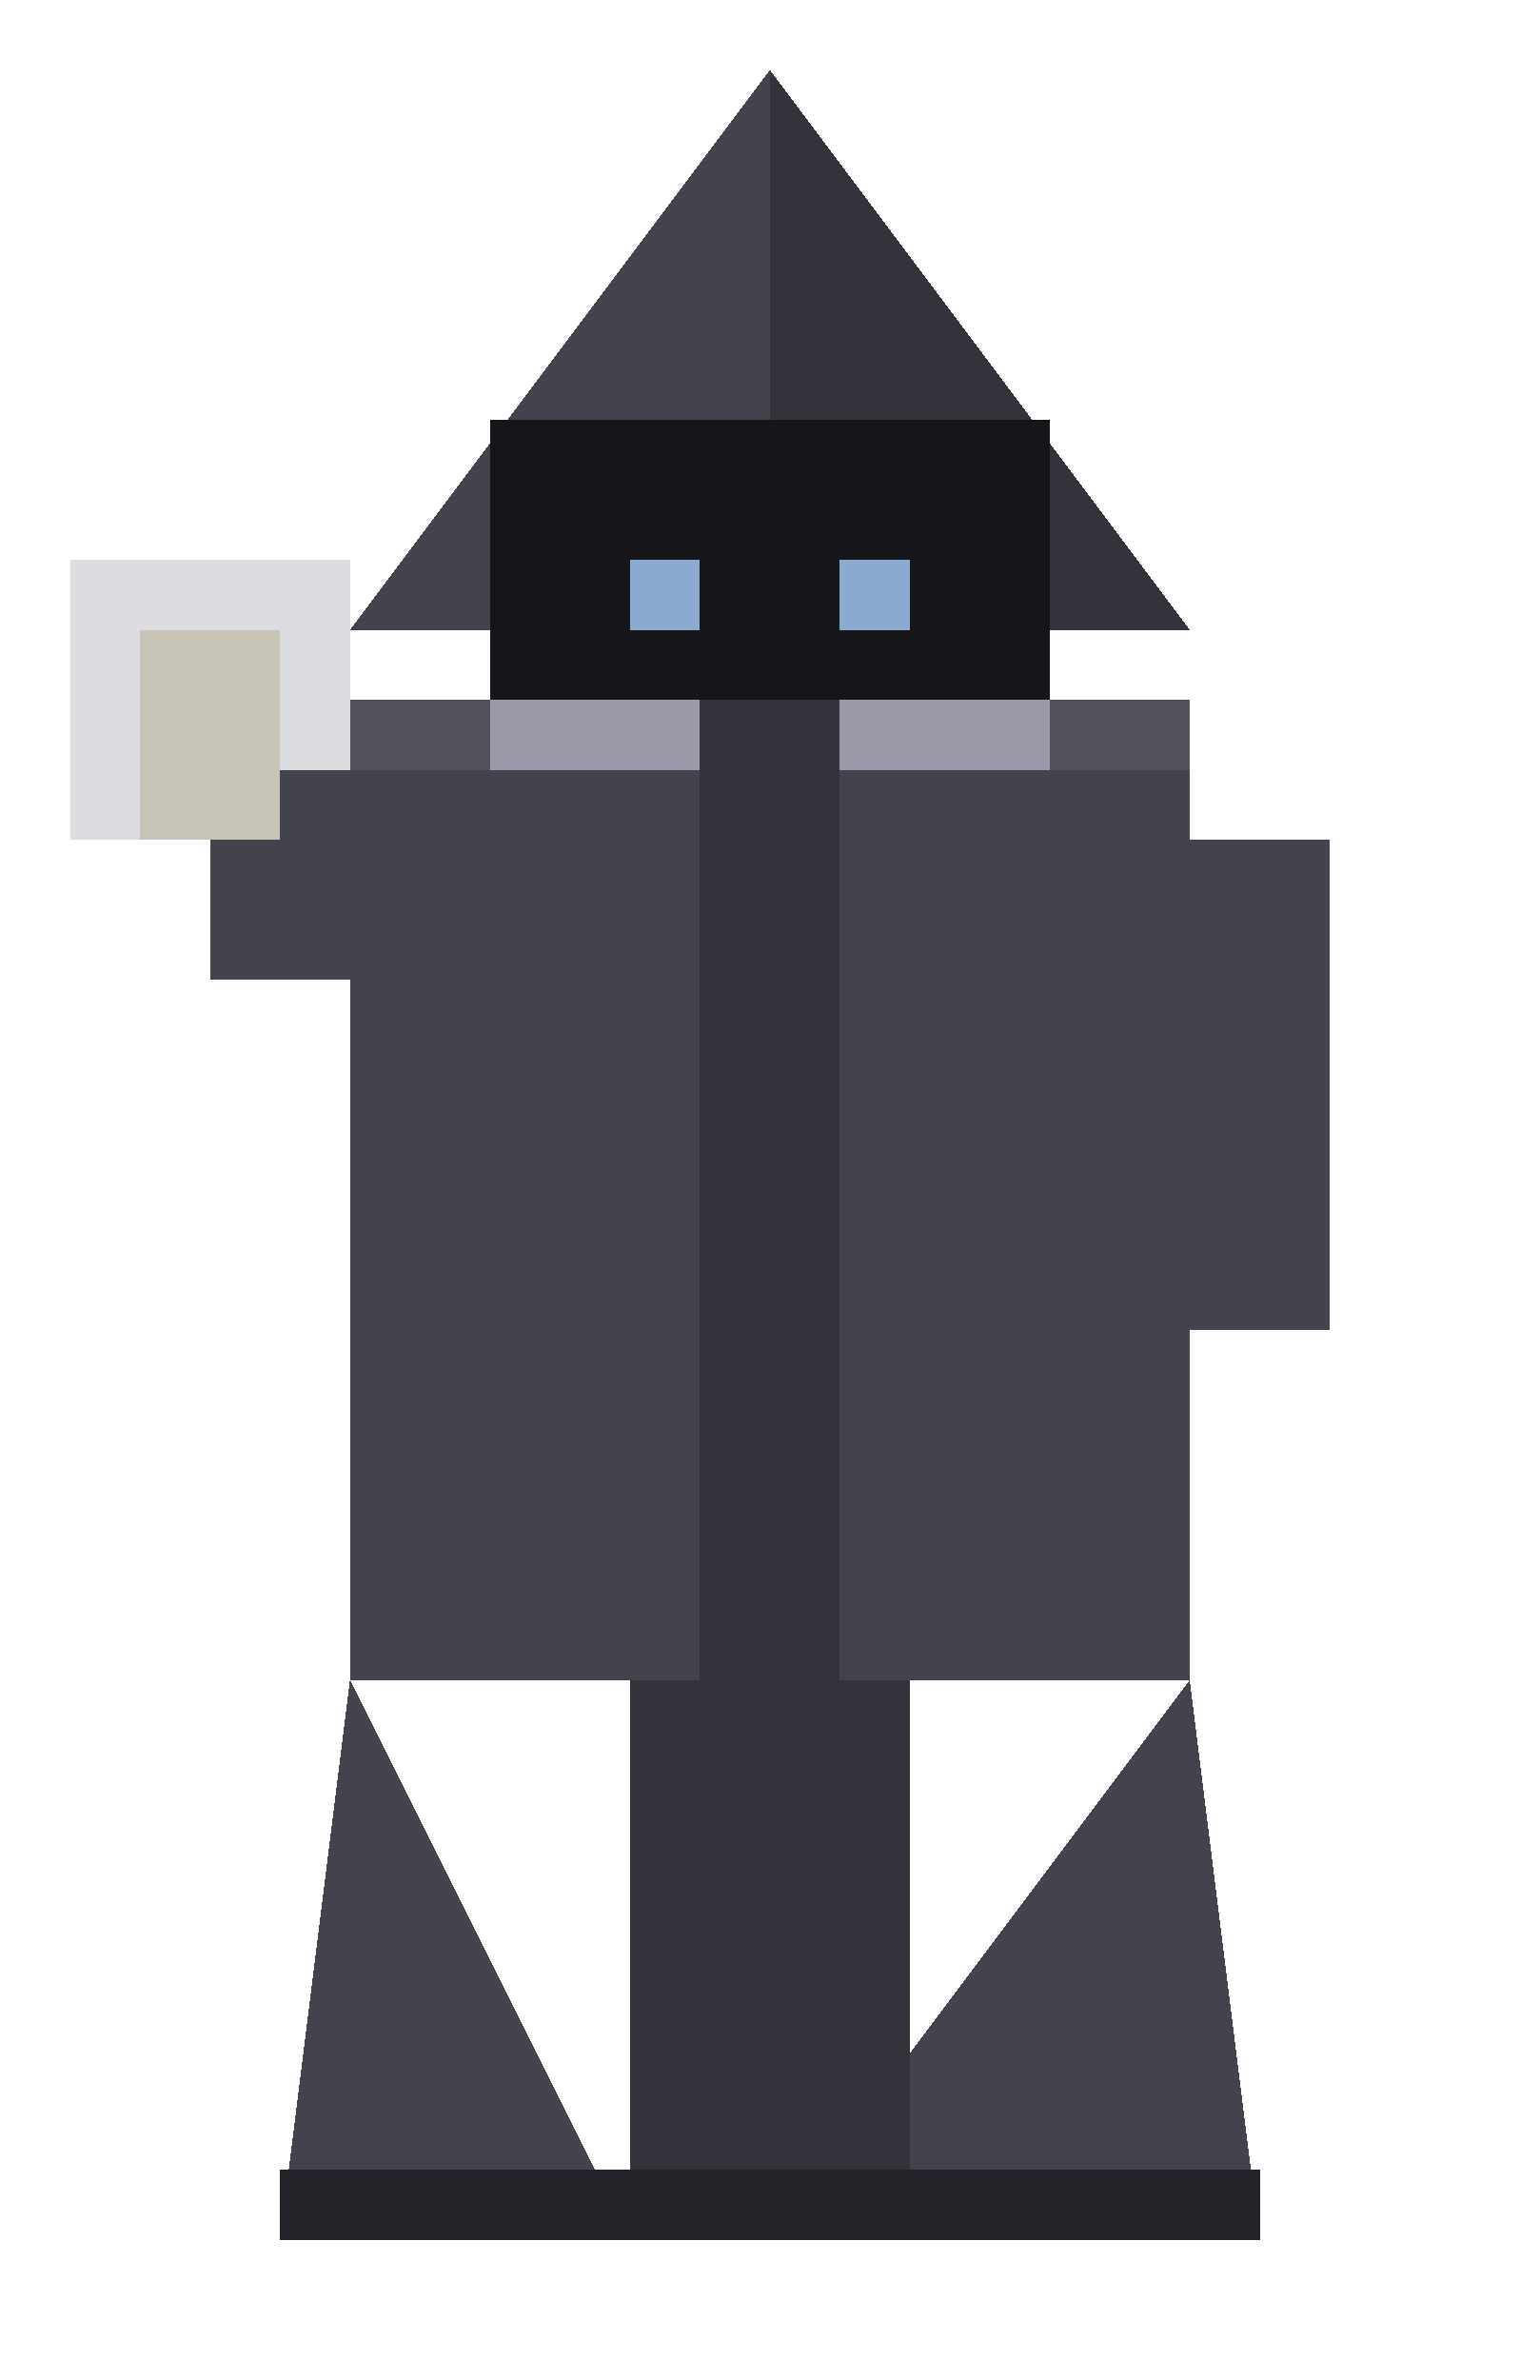
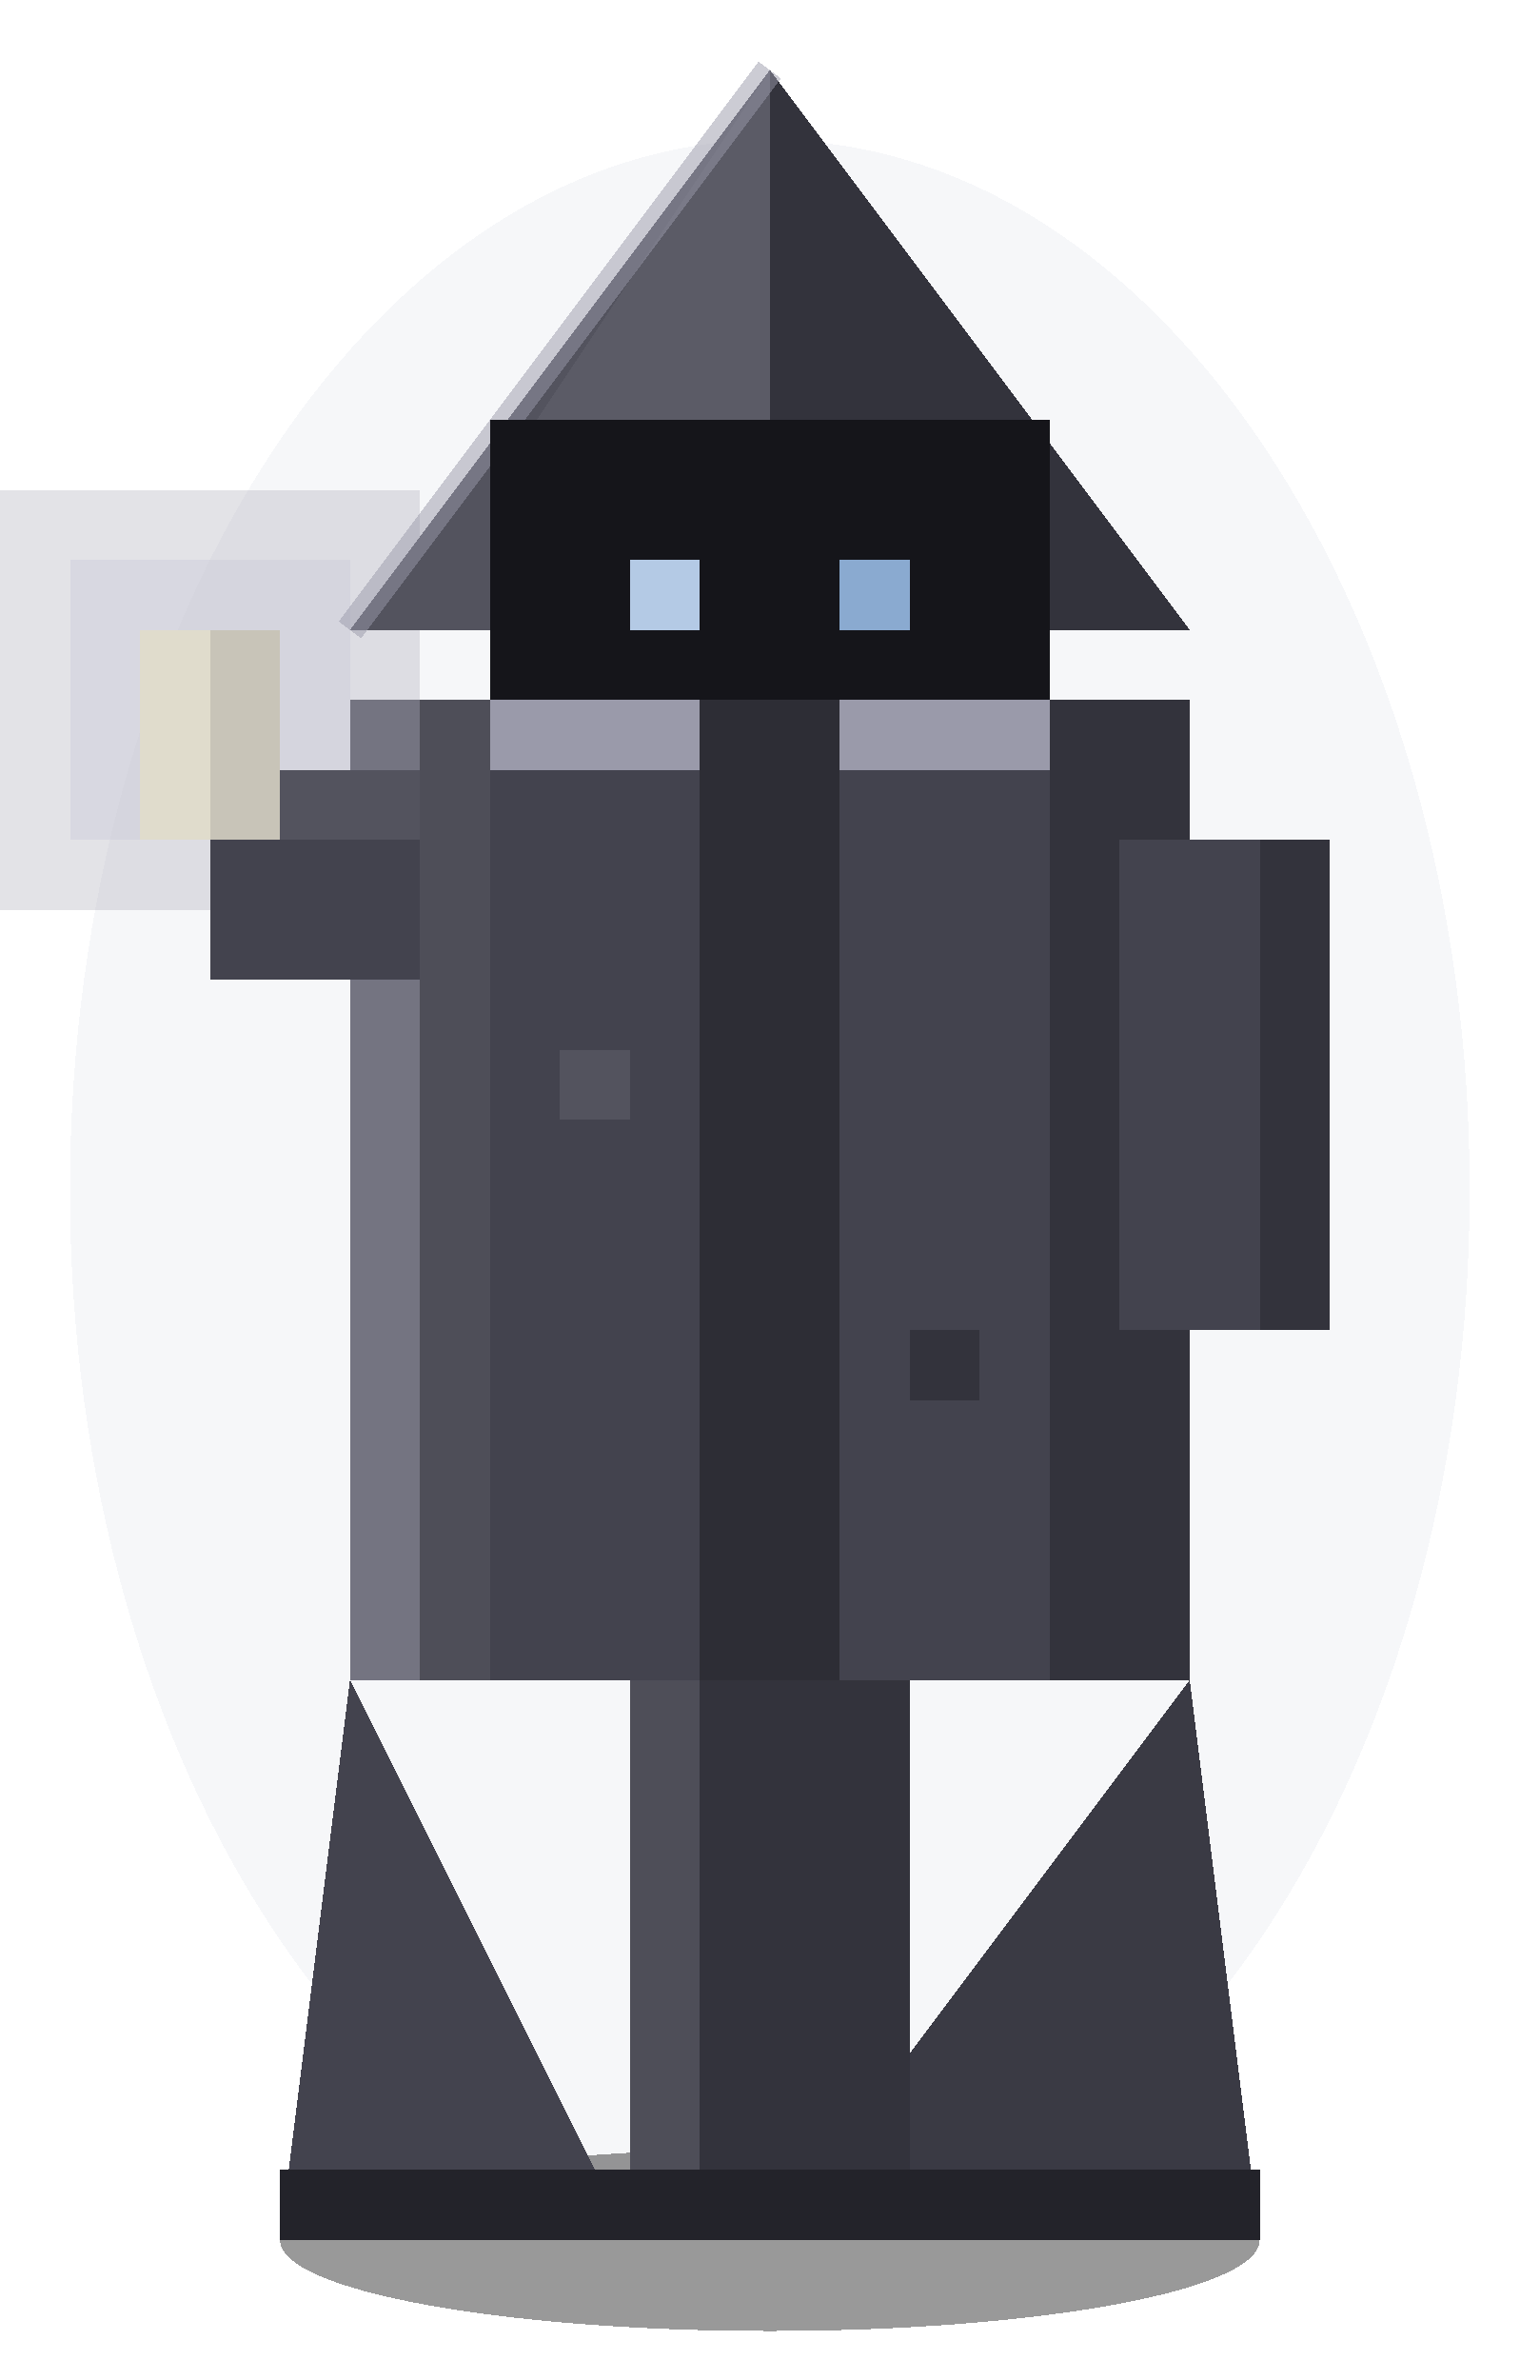
<svg xmlns="http://www.w3.org/2000/svg" viewBox="0 0 22 34" shape-rendering="crispEdges" preserveAspectRatio="xMidYMax meet" aria-label="Cowled Wardpriest">
-   <rect x="1" y="8" width="4" height="4" fill="#9a9aaa" opacity="0.35" />
-   <rect x="2" y="9" width="2" height="2" fill="#c8c8d8" opacity="0.5" />
+   <ellipse cx="11" cy="17" rx="10" ry="15" fill="#7a8aaa" opacity="0.07" />
+   <ellipse cx="11" cy="32" rx="7" ry="1.3" fill="#000" opacity="0.4" />
+   <rect x="0" y="7" width="6" height="6" fill="#9a9aaa" opacity="0.28" />
+   <rect x="1" y="8" width="4" height="4" fill="#c8c8d8" opacity="0.4" />
+   <rect x="2" y="9" width="2" height="2" fill="#e8e8f4" opacity="0.6" />
  <polygon points="11,1 5,9 17,9" fill="#43434e" />
+   <polygon points="11,1 5,9 11,9" fill="#53535e" />
+   <polygon points="11,1 7,7 11,9" fill="#5e5e6a" opacity="0.7" />
  <polygon points="11,1 11,9 17,9" fill="#33333c" />
+   <line x1="11" y1="1" x2="5" y2="9" stroke="#9a9aaa" stroke-width="0.4" opacity="0.5" />
  <rect x="7" y="6" width="8" height="5" fill="#15151a" />
  <rect x="9" y="8" width="1" height="1" fill="#8aaad0" />
  <rect x="12" y="8" width="1" height="1" fill="#8aaad0" />
+   <rect x="9" y="8" width="1" height="1" fill="#d0e0f4" opacity="0.6" />
  <rect x="5" y="10" width="12" height="14" fill="#43434e" />
-   <rect x="5" y="10" width="12" height="1" fill="#53535e" />
+   <rect x="5" y="10" width="12" height="1" fill="#5e5e6a" />
  <rect x="7" y="10" width="8" height="1" fill="#9a9aaa" />
-   <rect x="10" y="10" width="2" height="14" fill="#33333c" />
+   <rect x="5" y="10" width="2" height="14" fill="#4e4e58" />
+   <rect x="5" y="10" width="1" height="14" fill="#9a9aaa" opacity="0.5" />
+   <rect x="15" y="10" width="2" height="14" fill="#33333c" />
+   <rect x="10" y="10" width="2" height="14" fill="#2d2d35" />
+   <rect x="8" y="15" width="1" height="1" fill="#53535e" />
+   <rect x="13" y="19" width="1" height="1" fill="#33333c" />
  <rect x="3" y="11" width="3" height="3" fill="#43434e" />
+   <rect x="3" y="11" width="3" height="1" fill="#53535e" />
  <rect x="2" y="9" width="2" height="3" fill="#c8c4b8" />
+   <rect x="2" y="9" width="1" height="3" fill="#e0dccc" />
  <rect x="16" y="12" width="3" height="7" fill="#43434e" />
+   <rect x="18" y="12" width="1" height="7" fill="#33333c" />
  <polygon points="5,24 4,32 9,32" fill="#43434e" />
-   <polygon points="17,24 18,32 11,32" fill="#43434e" />
+   <polygon points="17,24 18,32 11,32" fill="#3a3a44" />
  <rect x="9" y="24" width="4" height="8" fill="#33333c" />
+   <rect x="9" y="24" width="1" height="8" fill="#4e4e58" />
  <rect x="4" y="31" width="14" height="1" fill="#23232a" />
</svg>
